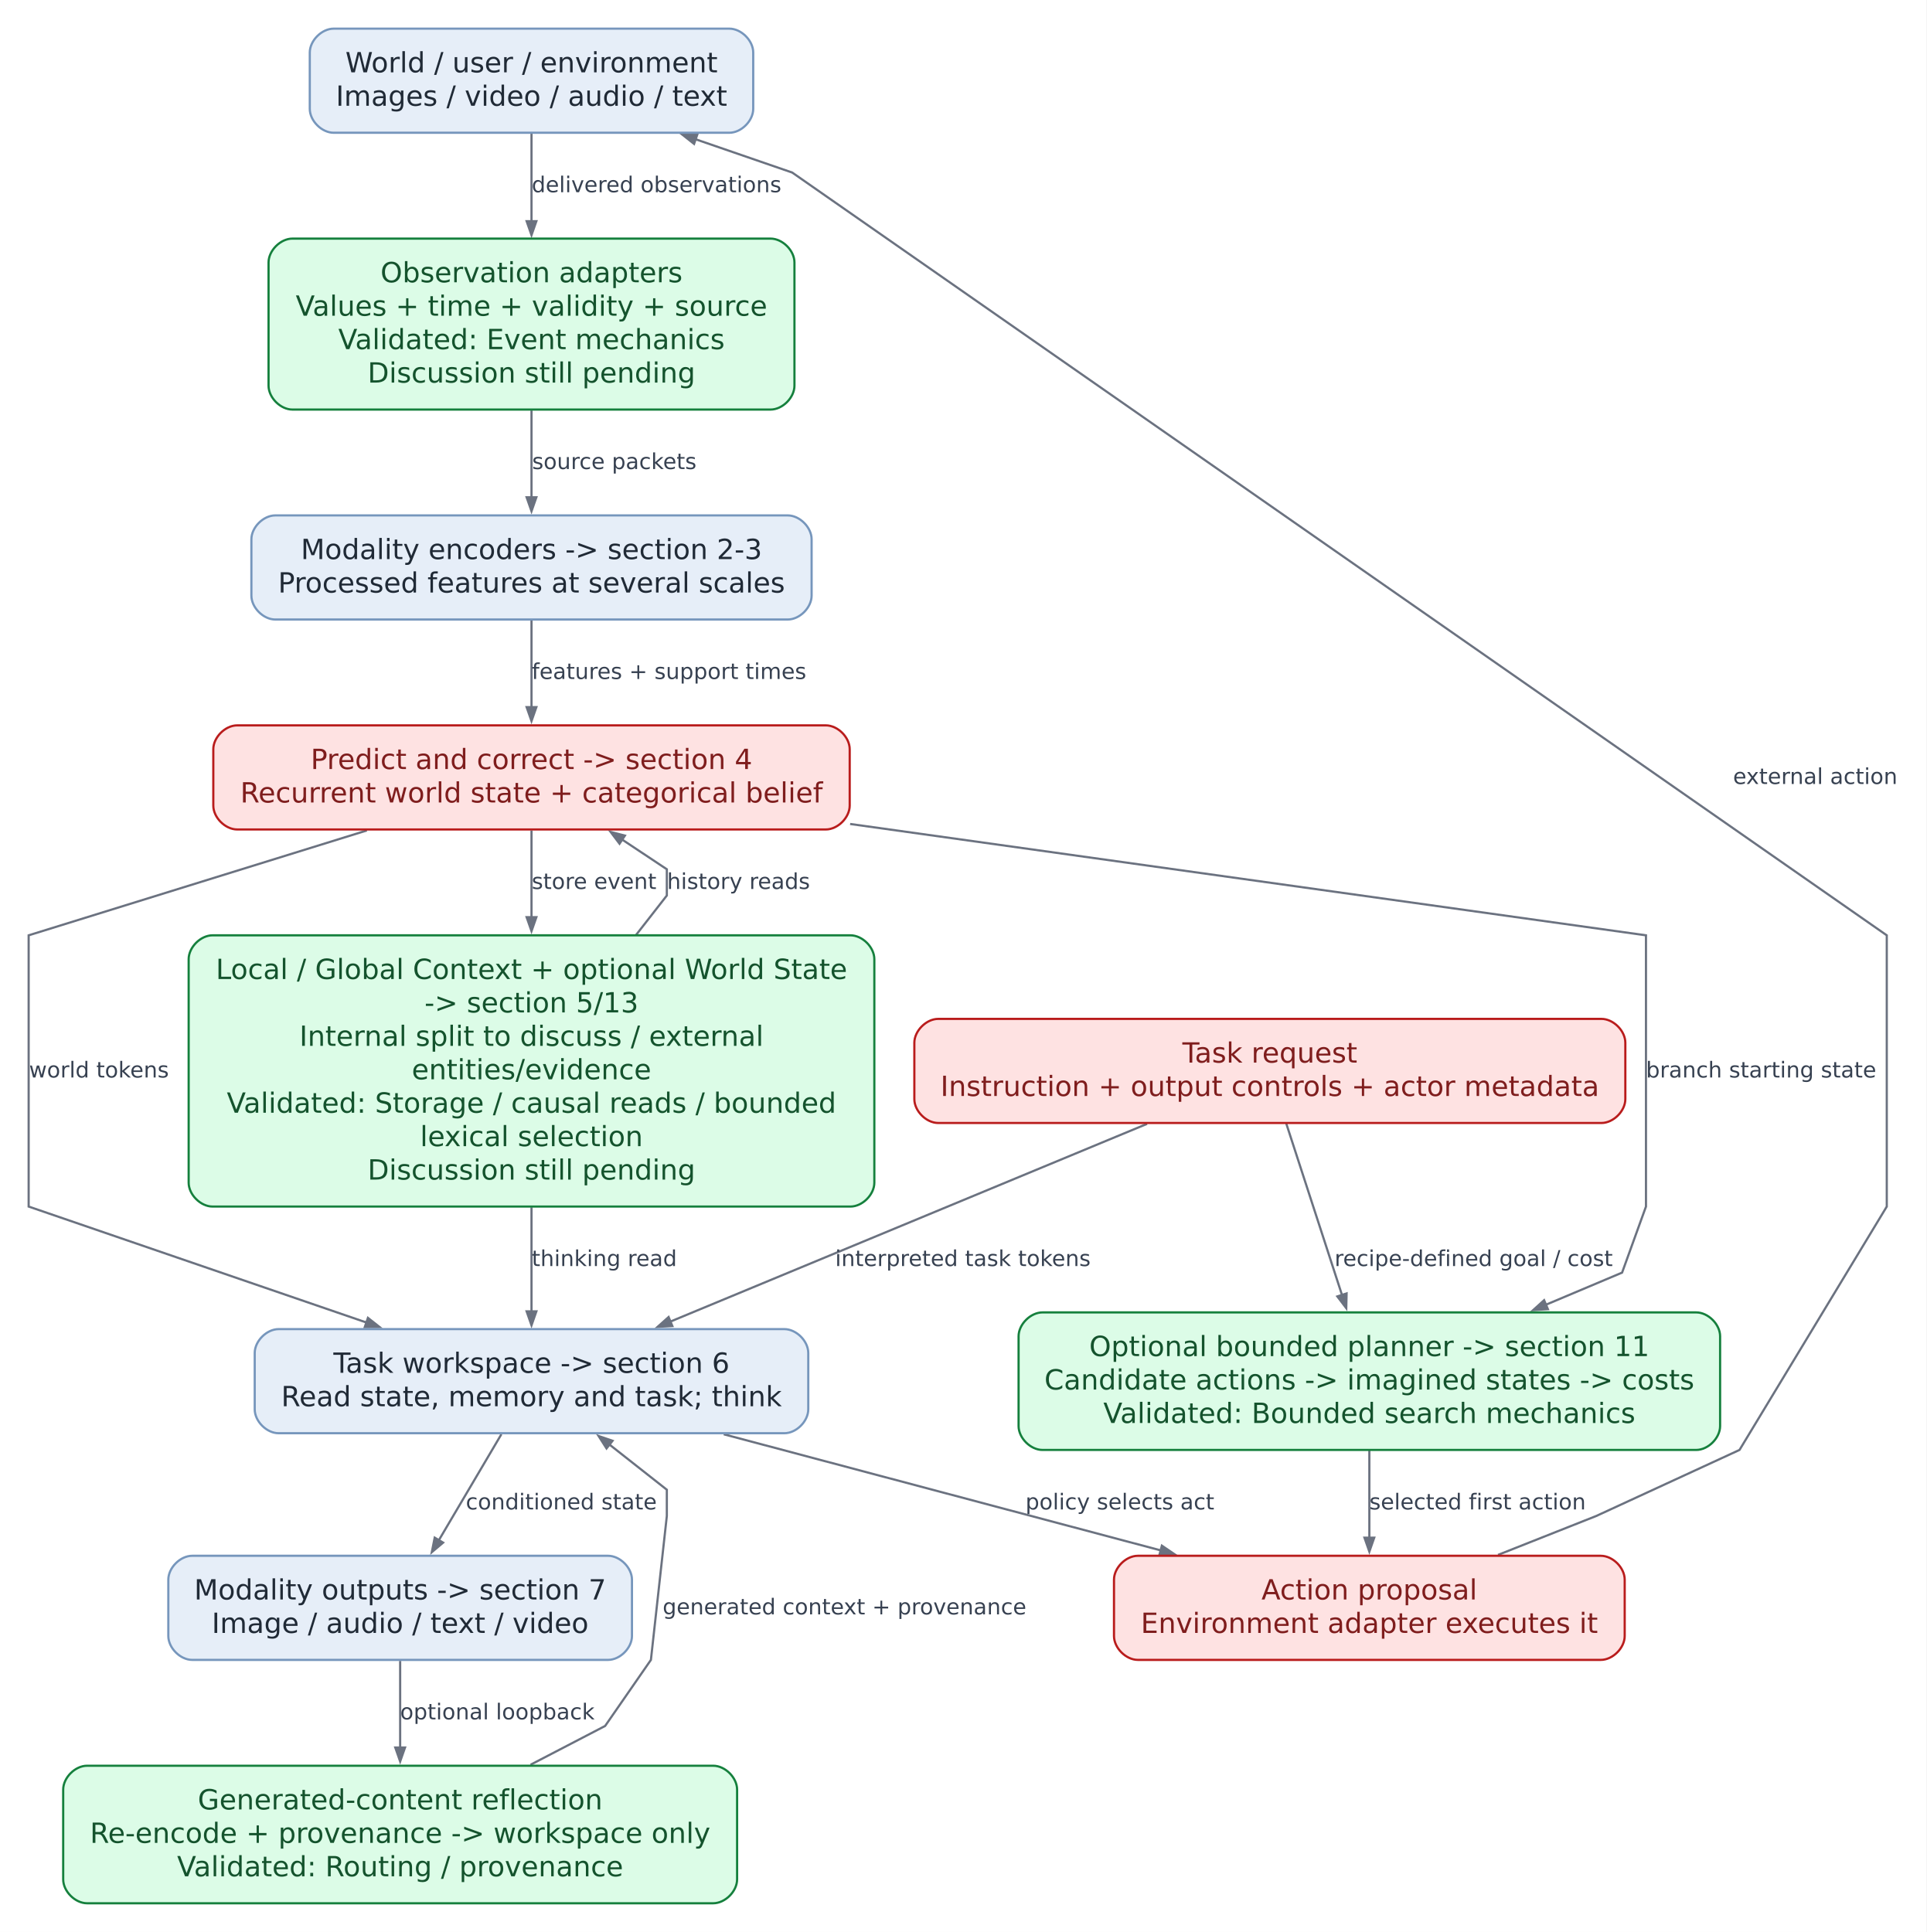
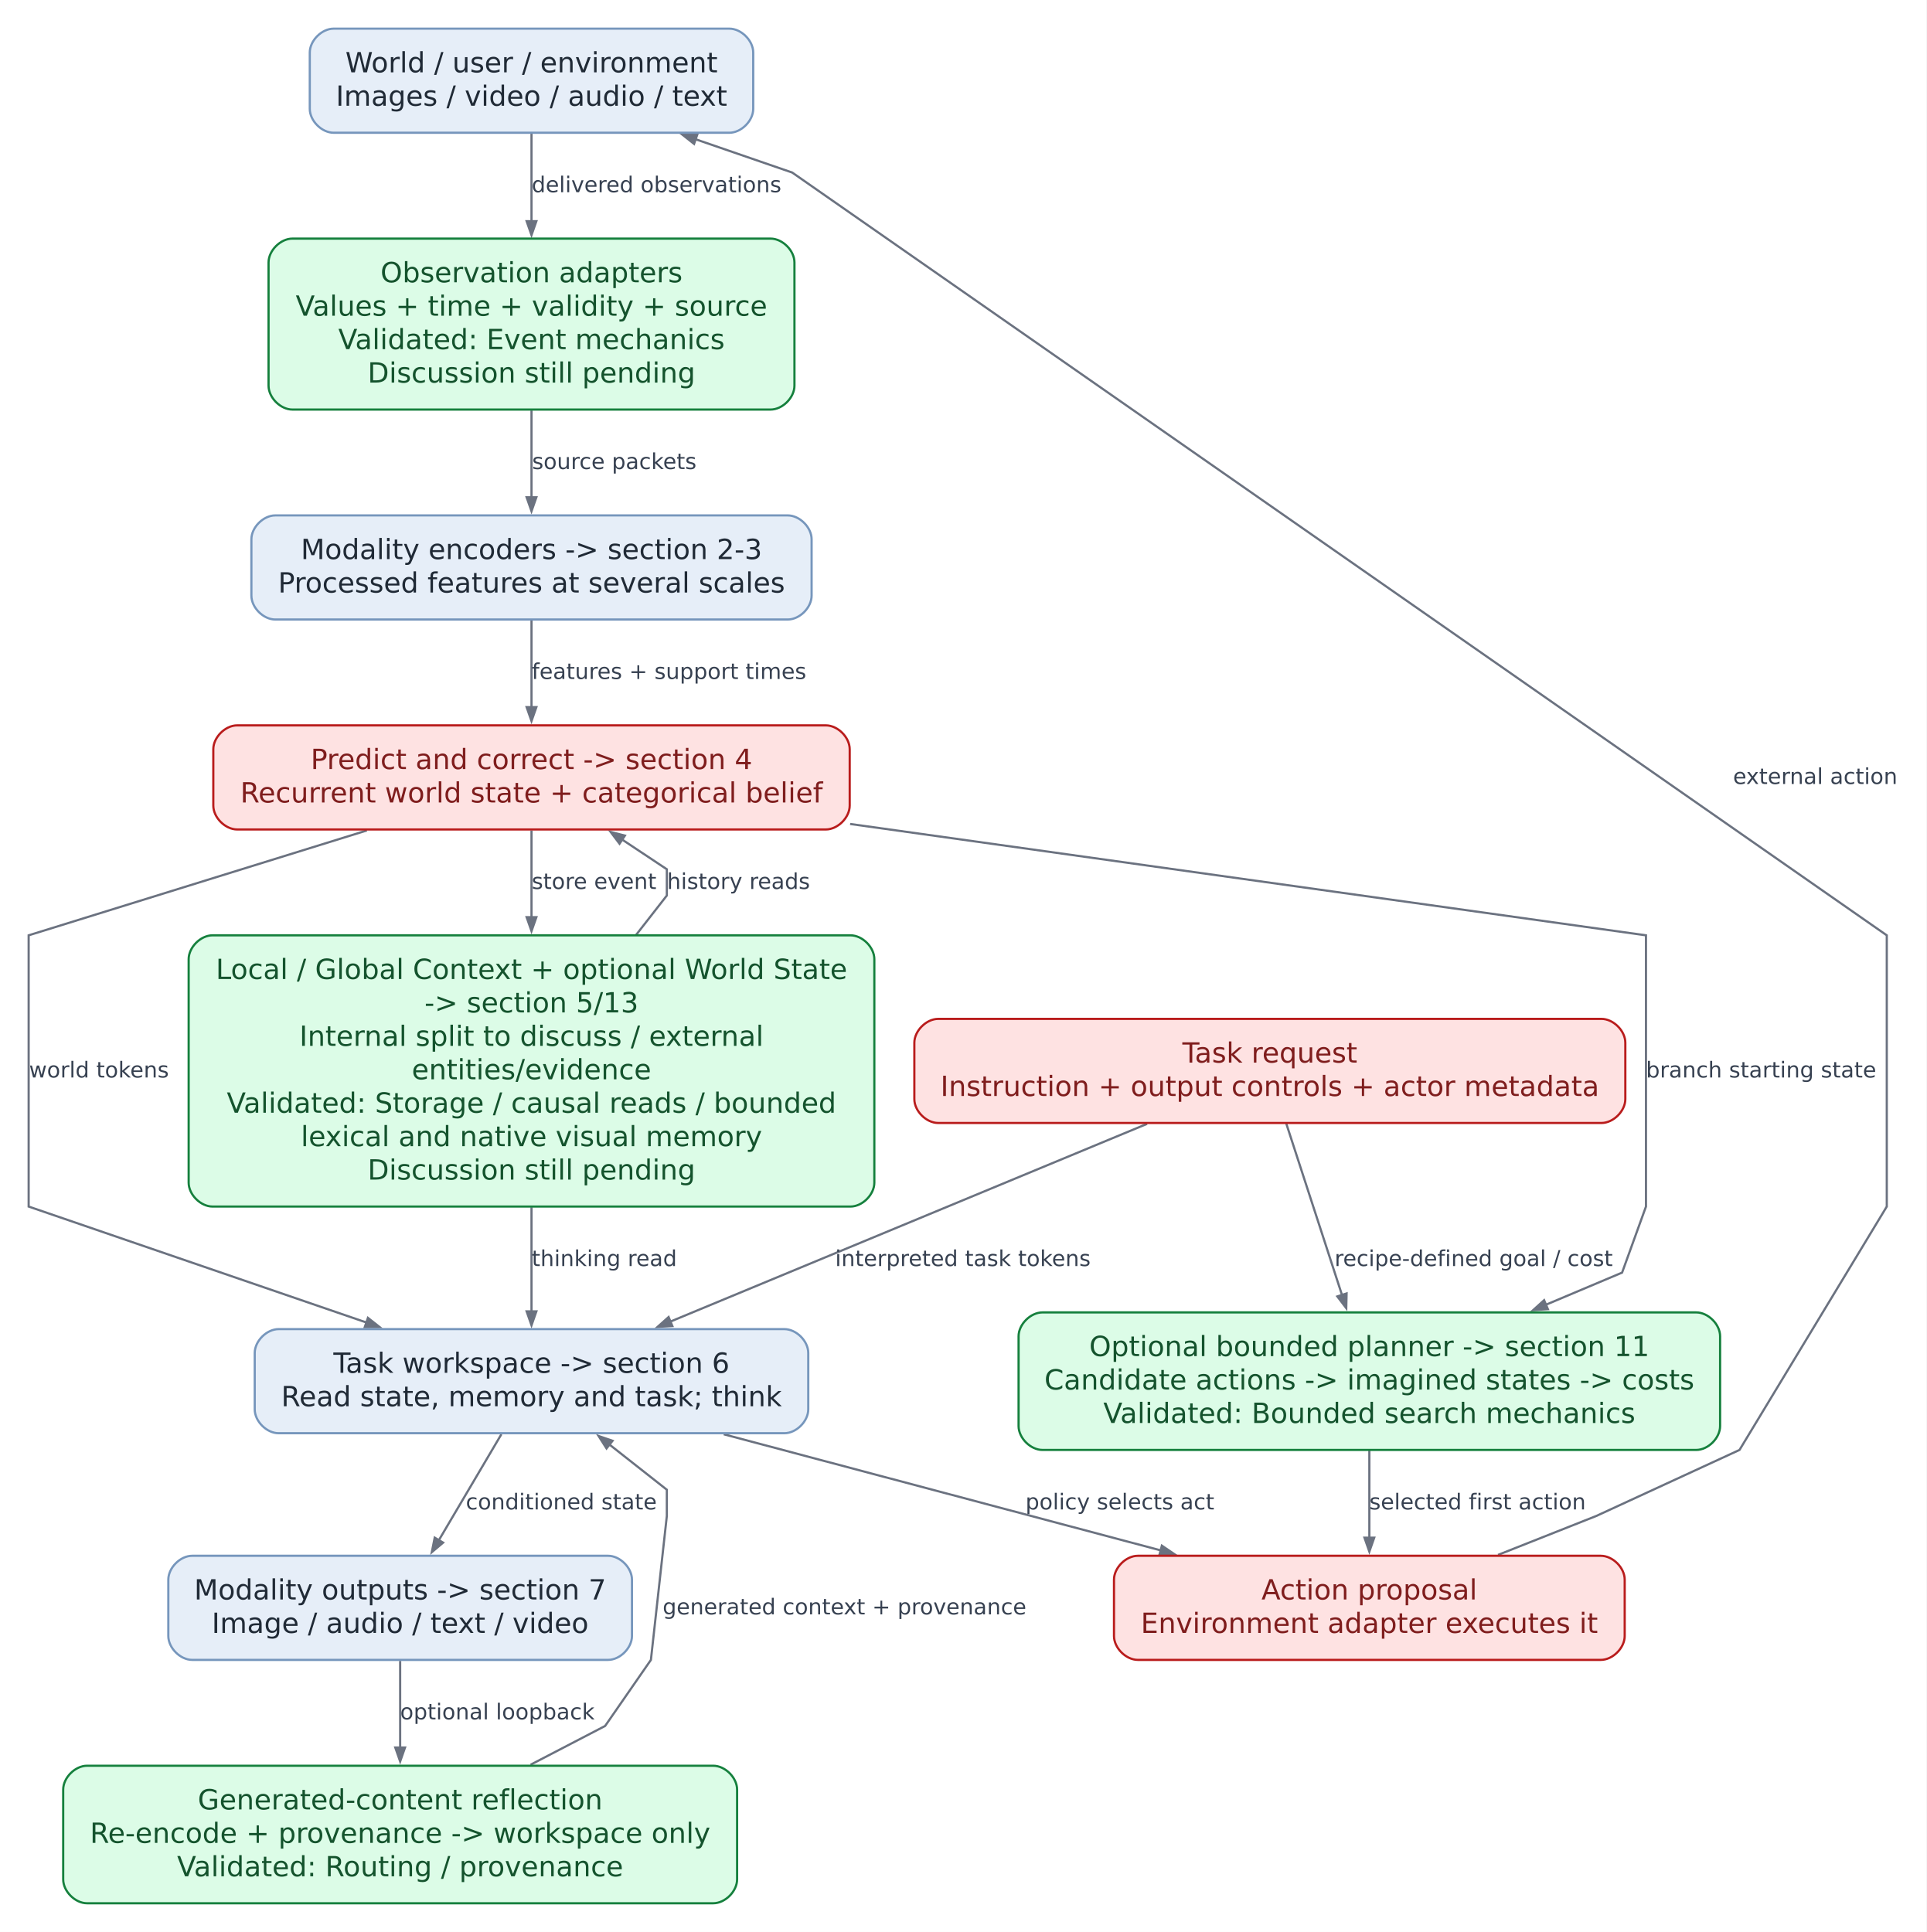
<svg xmlns="http://www.w3.org/2000/svg" width="968pt" height="971pt" viewBox="0.00 0.00 968.00 971.00">
  <g id="01-overview-graph0" class="graph" transform="scale(1 1) rotate(0) translate(14.4 956.56)">
    <polygon fill="white" stroke="none" points="-14.4,14.4 -14.4,-956.56 953.63,-956.56 953.63,14.4 -14.4,14.4" />
    <g id="01-overview-edge1" class="edge">
      <path fill="none" stroke="#6b7280" stroke-width="1.1" d="M252.67,-889.48C252.67,-876.56 252.67,-860.41 252.67,-845.11" />
      <polygon fill="#6b7280" stroke="#6b7280" stroke-width="1.1" points="255.12,-845.4 252.67,-838.4 250.22,-845.4 255.12,-845.4" />
      <text xml:space="preserve" text-anchor="middle" x="315.51" y="-859.94" font-family="DejaVu Sans" font-size="11.00" fill="#374151">delivered observations</text>
    </g>
    <g id="01-overview-edge2" class="edge">
      <path fill="none" stroke="#6b7280" stroke-width="1.1" d="M252.67,-750.26C252.67,-735.94 252.67,-720.15 252.67,-706.55" />
      <polygon fill="#6b7280" stroke="#6b7280" stroke-width="1.1" points="255.12,-706.63 252.67,-699.63 250.22,-706.63 255.12,-706.63" />
      <text xml:space="preserve" text-anchor="middle" x="294.28" y="-720.82" font-family="DejaVu Sans" font-size="11.00" fill="#374151">source packets</text>
    </g>
    <g id="01-overview-edge3" class="edge">
      <path fill="none" stroke="#6b7280" stroke-width="1.1" d="M252.67,-644.77C252.67,-631.58 252.67,-615.32 252.67,-601.06" />
      <polygon fill="#6b7280" stroke="#6b7280" stroke-width="1.1" points="255.12,-601.16 252.67,-594.16 250.22,-601.16 255.12,-601.16" />
      <text xml:space="preserve" text-anchor="middle" x="321.77" y="-615.3" font-family="DejaVu Sans" font-size="11.00" fill="#374151">features + support times</text>
    </g>
    <g id="01-overview-edge4" class="edge">
      <path fill="none" stroke="#6b7280" stroke-width="1.1" d="M252.67,-539.16C252.67,-526.72 252.67,-511.07 252.67,-495.22" />
      <polygon fill="#6b7280" stroke="#6b7280" stroke-width="1.1" points="255.12,-495.59 252.67,-488.59 250.22,-495.59 255.12,-495.59" />
      <text xml:space="preserve" text-anchor="middle" x="284.11" y="-509.78" font-family="DejaVu Sans" font-size="11.00" fill="#374151">store event</text>
    </g>
    <g id="01-overview-edge6" class="edge">
      <path fill="none" stroke="#6b7280" stroke-width="1.1" d="M169.93,-539.18C96.25,-516.33 0,-486.48 0,-486.48 0,-486.48 0,-350.16 0,-350.16 0,-350.16 96.24,-317.11 169.93,-291.81" />
      <polygon fill="#6b7280" stroke="#6b7280" stroke-width="1.1" points="170.48,-294.21 176.31,-289.62 168.89,-289.58 170.48,-294.21" />
      <text xml:space="preserve" text-anchor="middle" x="35.33" y="-415.02" font-family="DejaVu Sans" font-size="11.00" fill="#374151">world tokens</text>
    </g>
    <g id="01-overview-edge11" class="edge">
      <path fill="none" stroke="#6b7280" stroke-width="1.1" d="M412.77,-542.44C578.27,-519.28 812.67,-486.48 812.67,-486.48 812.67,-486.48 812.67,-350.16 812.67,-350.16 812.67,-350.16 800.67,-316.96 800.67,-316.96 800.67,-316.96 783.73,-309.82 762.23,-300.75" />
      <polygon fill="#6b7280" stroke="#6b7280" stroke-width="1.1" points="763.39,-298.58 755.99,-298.12 761.49,-303.1 763.39,-298.58" />
      <text xml:space="preserve" text-anchor="middle" x="870.53" y="-415.02" font-family="DejaVu Sans" font-size="11.00" fill="#374151">branch starting state</text>
    </g>
    <g id="01-overview-edge5" class="edge">
      <path fill="none" stroke="#6b7280" stroke-width="1.1" d="M305.24,-486.7C314.19,-498.18 320.67,-506.48 320.67,-506.48 320.67,-506.48 320.67,-519.68 320.67,-519.68 320.67,-519.68 310.56,-526.4 298.13,-534.65" />
      <polygon fill="#6b7280" stroke="#6b7280" stroke-width="1.1" points="296.9,-532.52 292.43,-538.44 299.61,-536.6 296.9,-532.52" />
      <text xml:space="preserve" text-anchor="middle" x="356.7" y="-509.78" font-family="DejaVu Sans" font-size="11.00" fill="#374151">history reads</text>
    </g>
    <g id="01-overview-edge7" class="edge">
      <path fill="none" stroke="#6b7280" stroke-width="1.1" d="M252.67,-349.81C252.67,-331.71 252.67,-312.91 252.67,-297.48" />
      <polygon fill="#6b7280" stroke="#6b7280" stroke-width="1.1" points="255.12,-297.48 252.67,-290.48 250.22,-297.48 255.12,-297.48" />
      <text xml:space="preserve" text-anchor="middle" x="289.27" y="-320.26" font-family="DejaVu Sans" font-size="11.00" fill="#374151">thinking read</text>
    </g>
    <g id="01-overview-edge9" class="edge">
      <path fill="none" stroke="#6b7280" stroke-width="1.1" d="M237.53,-235.72C228.14,-219.8 215.98,-199.19 205.91,-182.12" />
      <polygon fill="#6b7280" stroke="#6b7280" stroke-width="1.1" points="208.25,-181.26 202.58,-176.47 204.03,-183.75 208.25,-181.26" />
      <text xml:space="preserve" text-anchor="middle" x="267.65" y="-197.94" font-family="DejaVu Sans" font-size="11.00" fill="#374151">conditioned state</text>
    </g>
    <g id="01-overview-edge10" class="edge">
      <path fill="none" stroke="#6b7280" stroke-width="1.1" d="M349.25,-235.72C414.92,-218.27 501.75,-195.18 569.06,-177.29" />
      <polygon fill="#6b7280" stroke="#6b7280" stroke-width="1.1" points="569.42,-179.73 575.56,-175.56 568.16,-174.99 569.42,-179.73" />
      <text xml:space="preserve" text-anchor="middle" x="548.32" y="-197.94" font-family="DejaVu Sans" font-size="11.00" fill="#374151">policy selects act</text>
    </g>
    <g id="01-overview-edge8" class="edge">
      <path fill="none" stroke="#6b7280" stroke-width="1.1" d="M561.99,-391.73C495.92,-364.32 391.29,-320.91 322.31,-292.29" />
      <polygon fill="#6b7280" stroke="#6b7280" stroke-width="1.1" points="323.44,-290.11 316.03,-289.69 321.56,-294.63 323.44,-290.11" />
      <text xml:space="preserve" text-anchor="middle" x="469.44" y="-320.26" font-family="DejaVu Sans" font-size="11.00" fill="#374151">interpreted task tokens</text>
    </g>
    <g id="01-overview-edge12" class="edge">
      <path fill="none" stroke="#6b7280" stroke-width="1.1" d="M631.92,-391.9C639.55,-368.43 651.02,-333.13 660.01,-305.46" />
      <polygon fill="#6b7280" stroke="#6b7280" stroke-width="1.1" points="662.24,-306.5 662.07,-299.09 657.58,-304.99 662.24,-306.5" />
      <text xml:space="preserve" text-anchor="middle" x="726.09" y="-320.26" font-family="DejaVu Sans" font-size="11.00" fill="#374151">recipe-defined goal / cost</text>
    </g>
    <g id="01-overview-edge13" class="edge">
      <path fill="none" stroke="#6b7280" stroke-width="1.1" d="M673.67,-227.52C673.67,-213.56 673.67,-197.42 673.67,-183.45" />
      <polygon fill="#6b7280" stroke="#6b7280" stroke-width="1.1" points="676.12,-183.73 673.67,-176.73 671.22,-183.74 676.12,-183.73" />
      <text xml:space="preserve" text-anchor="middle" x="728.06" y="-197.94" font-family="DejaVu Sans" font-size="11.00" fill="#374151">selected first action</text>
    </g>
    <g id="01-overview-edge15" class="edge">
      <path fill="none" stroke="#6b7280" stroke-width="1.1" d="M186.67,-121.8C186.67,-108.86 186.67,-92.81 186.67,-78.09" />
      <polygon fill="#6b7280" stroke="#6b7280" stroke-width="1.1" points="189.12,-78.27 186.67,-71.27 184.22,-78.27 189.12,-78.27" />
      <text xml:space="preserve" text-anchor="middle" x="235.53" y="-92.42" font-family="DejaVu Sans" font-size="11.00" fill="#374151">optional loopback</text>
    </g>
    <g id="01-overview-edge14" class="edge">
      <path fill="none" stroke="#6b7280" stroke-width="1.1" d="M738.33,-175.09C764.06,-185.29 787.67,-194.64 787.67,-194.64 787.67,-194.64 859.67,-227.84 859.67,-227.84 859.67,-227.84 933.67,-350.16 933.67,-350.16 933.67,-350.16 933.67,-486.48 933.67,-486.48 933.67,-486.48 383.67,-869.84 383.67,-869.84 383.67,-869.84 361.19,-877.59 334.86,-886.66" />
      <polygon fill="#6b7280" stroke="#6b7280" stroke-width="1.1" points="334.36,-884.24 328.54,-888.84 335.96,-888.88 334.36,-884.24" />
      <text xml:space="preserve" text-anchor="middle" x="897.73" y="-562.54" font-family="DejaVu Sans" font-size="11.00" fill="#374151">external action</text>
    </g>
    <g id="01-overview-edge16" class="edge">
      <path fill="none" stroke="#6b7280" stroke-width="1.1" d="M252.19,-69.63C272.5,-80.2 289.67,-89.12 289.67,-89.12 289.67,-89.12 312.67,-122.32 312.67,-122.32 312.67,-122.32 320.67,-194.64 320.67,-194.64 320.67,-194.64 320.67,-207.84 320.67,-207.84 320.67,-207.84 306.83,-218.74 291.63,-230.71" />
      <polygon fill="#6b7280" stroke="#6b7280" stroke-width="1.1" points="290.37,-228.59 286.38,-234.84 293.4,-232.44 290.37,-228.59" />
      <text xml:space="preserve" text-anchor="middle" x="409.95" y="-145.18" font-family="DejaVu Sans" font-size="11.00" fill="#374151">generated context + provenance</text>
    </g>
    <g id="01-overview-node1" class="node">
      <path fill="#e6eef8" stroke="#7696bc" stroke-width="1.1" d="M352.08,-942.16C352.08,-942.16 153.26,-942.16 153.26,-942.16 147.26,-942.16 141.26,-936.16 141.26,-930.16 141.26,-930.16 141.26,-901.84 141.26,-901.84 141.26,-895.84 147.26,-889.84 153.26,-889.84 153.26,-889.84 352.08,-889.84 352.08,-889.84 358.08,-889.84 364.08,-895.84 364.08,-901.84 364.08,-901.84 364.08,-930.16 364.08,-930.16 364.08,-936.16 358.08,-942.16 352.08,-942.16" />
      <text xml:space="preserve" text-anchor="middle" x="252.67" y="-920.2" font-family="DejaVu Sans" font-size="14.00" fill="#202a36">World / user / environment</text>
      <text xml:space="preserve" text-anchor="middle" x="252.67" y="-903.4" font-family="DejaVu Sans" font-size="14.00" fill="#202a36">Images / video / audio / text</text>
    </g>
    <g id="01-overview-node2" class="node">
      <path fill="#dcfce7" stroke="#15803d" stroke-width="1.1" d="M372.8,-836.64C372.8,-836.64 132.54,-836.64 132.54,-836.64 126.54,-836.64 120.54,-830.64 120.54,-824.64 120.54,-824.64 120.54,-762.72 120.54,-762.72 120.54,-756.72 126.54,-750.72 132.54,-750.72 132.54,-750.72 372.8,-750.72 372.8,-750.72 378.8,-750.72 384.8,-756.72 384.8,-762.72 384.8,-762.72 384.8,-824.64 384.8,-824.64 384.8,-830.64 378.8,-836.64 372.8,-836.64" />
      <text xml:space="preserve" text-anchor="middle" x="252.67" y="-814.68" font-family="DejaVu Sans" font-size="14.00" fill="#14532d">Observation adapters</text>
      <text xml:space="preserve" text-anchor="middle" x="252.67" y="-797.88" font-family="DejaVu Sans" font-size="14.00" fill="#14532d">Values + time + validity + source</text>
      <text xml:space="preserve" text-anchor="middle" x="252.67" y="-781.08" font-family="DejaVu Sans" font-size="14.00" fill="#14532d">Validated: Event mechanics</text>
      <text xml:space="preserve" text-anchor="middle" x="252.67" y="-764.28" font-family="DejaVu Sans" font-size="14.00" fill="#14532d">Discussion still pending</text>
    </g>
    <g id="01-overview-node3" class="node">
      <path fill="#e6eef8" stroke="#7696bc" stroke-width="1.1" d="M381.42,-697.52C381.42,-697.52 123.92,-697.52 123.92,-697.52 117.92,-697.52 111.92,-691.52 111.92,-685.52 111.92,-685.52 111.92,-657.2 111.92,-657.2 111.92,-651.2 117.92,-645.2 123.92,-645.2 123.92,-645.2 381.42,-645.2 381.42,-645.2 387.42,-645.2 393.42,-651.2 393.42,-657.2 393.42,-657.2 393.42,-685.52 393.42,-685.52 393.42,-691.52 387.42,-697.52 381.42,-697.52" />
      <text xml:space="preserve" text-anchor="middle" x="252.67" y="-675.56" font-family="DejaVu Sans" font-size="14.00" fill="#202a36">Modality encoders -&gt; section 2-3</text>
      <text xml:space="preserve" text-anchor="middle" x="252.67" y="-658.76" font-family="DejaVu Sans" font-size="14.00" fill="#202a36">Processed features at several scales</text>
    </g>
    <g id="01-overview-node4" class="node">
      <path fill="#fee2e2" stroke="#b91c1c" stroke-width="1.1" d="M400.56,-592C400.56,-592 104.78,-592 104.78,-592 98.78,-592 92.78,-586 92.78,-580 92.78,-580 92.78,-551.68 92.78,-551.68 92.78,-545.68 98.78,-539.68 104.78,-539.68 104.78,-539.68 400.56,-539.68 400.56,-539.68 406.56,-539.68 412.56,-545.68 412.56,-551.68 412.56,-551.68 412.56,-580 412.56,-580 412.56,-586 406.56,-592 400.56,-592" />
      <text xml:space="preserve" text-anchor="middle" x="252.67" y="-570.04" font-family="DejaVu Sans" font-size="14.00" fill="#7f1d1d">Predict and correct -&gt; section 4</text>
      <text xml:space="preserve" text-anchor="middle" x="252.67" y="-553.24" font-family="DejaVu Sans" font-size="14.00" fill="#7f1d1d">Recurrent world state + categorical belief</text>
    </g>
    <g id="01-overview-node5" class="node">
      <path fill="#dcfce7" stroke="#15803d" stroke-width="1.1" d="M412.94,-486.48C412.94,-486.48 92.4,-486.48 92.4,-486.48 86.4,-486.48 80.4,-480.48 80.4,-474.48 80.4,-474.48 80.4,-362.16 80.4,-362.16 80.4,-356.16 86.4,-350.16 92.4,-350.16 92.4,-350.16 412.94,-350.16 412.94,-350.16 418.94,-350.16 424.94,-356.16 424.94,-362.16 424.94,-362.16 424.94,-474.48 424.94,-474.48 424.94,-480.48 418.94,-486.48 412.94,-486.48" />
      <text xml:space="preserve" text-anchor="middle" x="252.67" y="-464.52" font-family="DejaVu Sans" font-size="14.00" fill="#14532d">Local / Global Context + optional World State</text>
      <text xml:space="preserve" text-anchor="middle" x="252.67" y="-447.72" font-family="DejaVu Sans" font-size="14.00" fill="#14532d">-&gt; section 5/13</text>
      <text xml:space="preserve" text-anchor="middle" x="252.67" y="-430.92" font-family="DejaVu Sans" font-size="14.00" fill="#14532d">Internal split to discuss / external</text>
      <text xml:space="preserve" text-anchor="middle" x="252.67" y="-414.12" font-family="DejaVu Sans" font-size="14.00" fill="#14532d">entities/evidence</text>
      <text xml:space="preserve" text-anchor="middle" x="252.67" y="-397.32" font-family="DejaVu Sans" font-size="14.00" fill="#14532d">Validated: Storage / causal reads / bounded</text>
-       <text xml:space="preserve" text-anchor="middle" x="252.67" y="-380.52" font-family="DejaVu Sans" font-size="14.00" fill="#14532d">lexical selection</text>
+       <text xml:space="preserve" text-anchor="middle" x="252.67" y="-380.52" font-family="DejaVu Sans" font-size="14.00" fill="#14532d">lexical and native visual memory</text>
      <text xml:space="preserve" text-anchor="middle" x="252.67" y="-363.72" font-family="DejaVu Sans" font-size="14.00" fill="#14532d">Discussion still pending</text>
    </g>
    <g id="01-overview-node6" class="node">
      <path fill="#e6eef8" stroke="#7696bc" stroke-width="1.1" d="M379.74,-288.56C379.74,-288.56 125.59,-288.56 125.59,-288.56 119.59,-288.56 113.59,-282.56 113.59,-276.56 113.59,-276.56 113.59,-248.24 113.59,-248.24 113.59,-242.24 119.59,-236.24 125.59,-236.24 125.59,-236.24 379.74,-236.24 379.74,-236.24 385.74,-236.24 391.74,-242.24 391.74,-248.24 391.74,-248.24 391.74,-276.56 391.74,-276.56 391.74,-282.56 385.74,-288.56 379.74,-288.56" />
      <text xml:space="preserve" text-anchor="middle" x="252.67" y="-266.6" font-family="DejaVu Sans" font-size="14.00" fill="#202a36">Task workspace -&gt; section 6</text>
      <text xml:space="preserve" text-anchor="middle" x="252.67" y="-249.8" font-family="DejaVu Sans" font-size="14.00" fill="#202a36">Read state, memory and task; think</text>
    </g>
    <g id="01-overview-node7" class="node">
      <path fill="#fee2e2" stroke="#b91c1c" stroke-width="1.1" d="M790.3,-444.48C790.3,-444.48 457.04,-444.48 457.04,-444.48 451.04,-444.48 445.04,-438.48 445.04,-432.48 445.04,-432.48 445.04,-404.16 445.04,-404.16 445.04,-398.16 451.04,-392.16 457.04,-392.16 457.04,-392.16 790.3,-392.16 790.3,-392.16 796.3,-392.16 802.3,-398.16 802.3,-404.16 802.3,-404.16 802.3,-432.48 802.3,-432.48 802.3,-438.48 796.3,-444.48 790.3,-444.48" />
      <text xml:space="preserve" text-anchor="middle" x="623.67" y="-422.52" font-family="DejaVu Sans" font-size="14.00" fill="#7f1d1d">Task request</text>
      <text xml:space="preserve" text-anchor="middle" x="623.67" y="-405.72" font-family="DejaVu Sans" font-size="14.00" fill="#7f1d1d">Instruction + output controls + actor metadata</text>
    </g>
    <g id="01-overview-node8" class="node">
      <path fill="#dcfce7" stroke="#15803d" stroke-width="1.1" d="M837.92,-296.96C837.92,-296.96 509.42,-296.96 509.42,-296.96 503.42,-296.96 497.42,-290.96 497.42,-284.96 497.42,-284.96 497.42,-239.84 497.42,-239.84 497.42,-233.84 503.42,-227.84 509.42,-227.84 509.42,-227.84 837.92,-227.84 837.92,-227.84 843.92,-227.84 849.92,-233.84 849.92,-239.84 849.92,-239.84 849.92,-284.96 849.92,-284.96 849.92,-290.96 843.92,-296.96 837.92,-296.96" />
      <text xml:space="preserve" text-anchor="middle" x="673.67" y="-275" font-family="DejaVu Sans" font-size="14.00" fill="#14532d">Optional bounded planner -&gt; section 11</text>
      <text xml:space="preserve" text-anchor="middle" x="673.67" y="-258.2" font-family="DejaVu Sans" font-size="14.00" fill="#14532d">Candidate actions -&gt; imagined states -&gt; costs</text>
      <text xml:space="preserve" text-anchor="middle" x="673.67" y="-241.4" font-family="DejaVu Sans" font-size="14.00" fill="#14532d">Validated: Bounded search mechanics</text>
    </g>
    <g id="01-overview-node9" class="node">
      <path fill="#e6eef8" stroke="#7696bc" stroke-width="1.1" d="M291.15,-174.64C291.15,-174.64 82.18,-174.64 82.18,-174.64 76.18,-174.64 70.18,-168.64 70.18,-162.64 70.18,-162.64 70.18,-134.32 70.18,-134.32 70.18,-128.32 76.18,-122.32 82.18,-122.32 82.18,-122.32 291.15,-122.32 291.15,-122.32 297.15,-122.32 303.15,-128.32 303.15,-134.32 303.15,-134.32 303.15,-162.64 303.15,-162.64 303.15,-168.64 297.15,-174.64 291.15,-174.64" />
      <text xml:space="preserve" text-anchor="middle" x="186.67" y="-152.68" font-family="DejaVu Sans" font-size="14.00" fill="#202a36">Modality outputs -&gt; section 7</text>
      <text xml:space="preserve" text-anchor="middle" x="186.67" y="-135.88" font-family="DejaVu Sans" font-size="14.00" fill="#202a36">Image / audio / text / video</text>
    </g>
    <g id="01-overview-node10" class="node">
      <path fill="#fee2e2" stroke="#b91c1c" stroke-width="1.1" d="M789.98,-174.64C789.98,-174.64 557.36,-174.64 557.36,-174.64 551.36,-174.64 545.36,-168.64 545.36,-162.64 545.36,-162.64 545.36,-134.32 545.36,-134.32 545.36,-128.32 551.36,-122.32 557.36,-122.32 557.36,-122.32 789.98,-122.32 789.98,-122.32 795.98,-122.32 801.98,-128.32 801.98,-134.32 801.98,-134.32 801.98,-162.64 801.98,-162.64 801.98,-168.64 795.98,-174.64 789.98,-174.64" />
      <text xml:space="preserve" text-anchor="middle" x="673.67" y="-152.68" font-family="DejaVu Sans" font-size="14.00" fill="#7f1d1d">Action proposal</text>
      <text xml:space="preserve" text-anchor="middle" x="673.67" y="-135.88" font-family="DejaVu Sans" font-size="14.00" fill="#7f1d1d">Environment adapter executes it</text>
    </g>
    <g id="01-overview-node11" class="node">
      <path fill="#dcfce7" stroke="#15803d" stroke-width="1.1" d="M343.98,-69.12C343.98,-69.12 29.35,-69.12 29.35,-69.12 23.35,-69.12 17.35,-63.12 17.35,-57.12 17.35,-57.12 17.35,-12 17.35,-12 17.35,-6 23.35,0 29.35,0 29.35,0 343.98,0 343.98,0 349.98,0 355.98,-6 355.98,-12 355.98,-12 355.98,-57.12 355.98,-57.12 355.98,-63.12 349.98,-69.12 343.98,-69.12" />
      <text xml:space="preserve" text-anchor="middle" x="186.67" y="-47.16" font-family="DejaVu Sans" font-size="14.00" fill="#14532d">Generated-content reflection</text>
      <text xml:space="preserve" text-anchor="middle" x="186.67" y="-30.36" font-family="DejaVu Sans" font-size="14.00" fill="#14532d">Re-encode + provenance -&gt; workspace only</text>
      <text xml:space="preserve" text-anchor="middle" x="186.67" y="-13.56" font-family="DejaVu Sans" font-size="14.00" fill="#14532d">Validated: Routing / provenance</text>
    </g>
  </g>
</svg>
